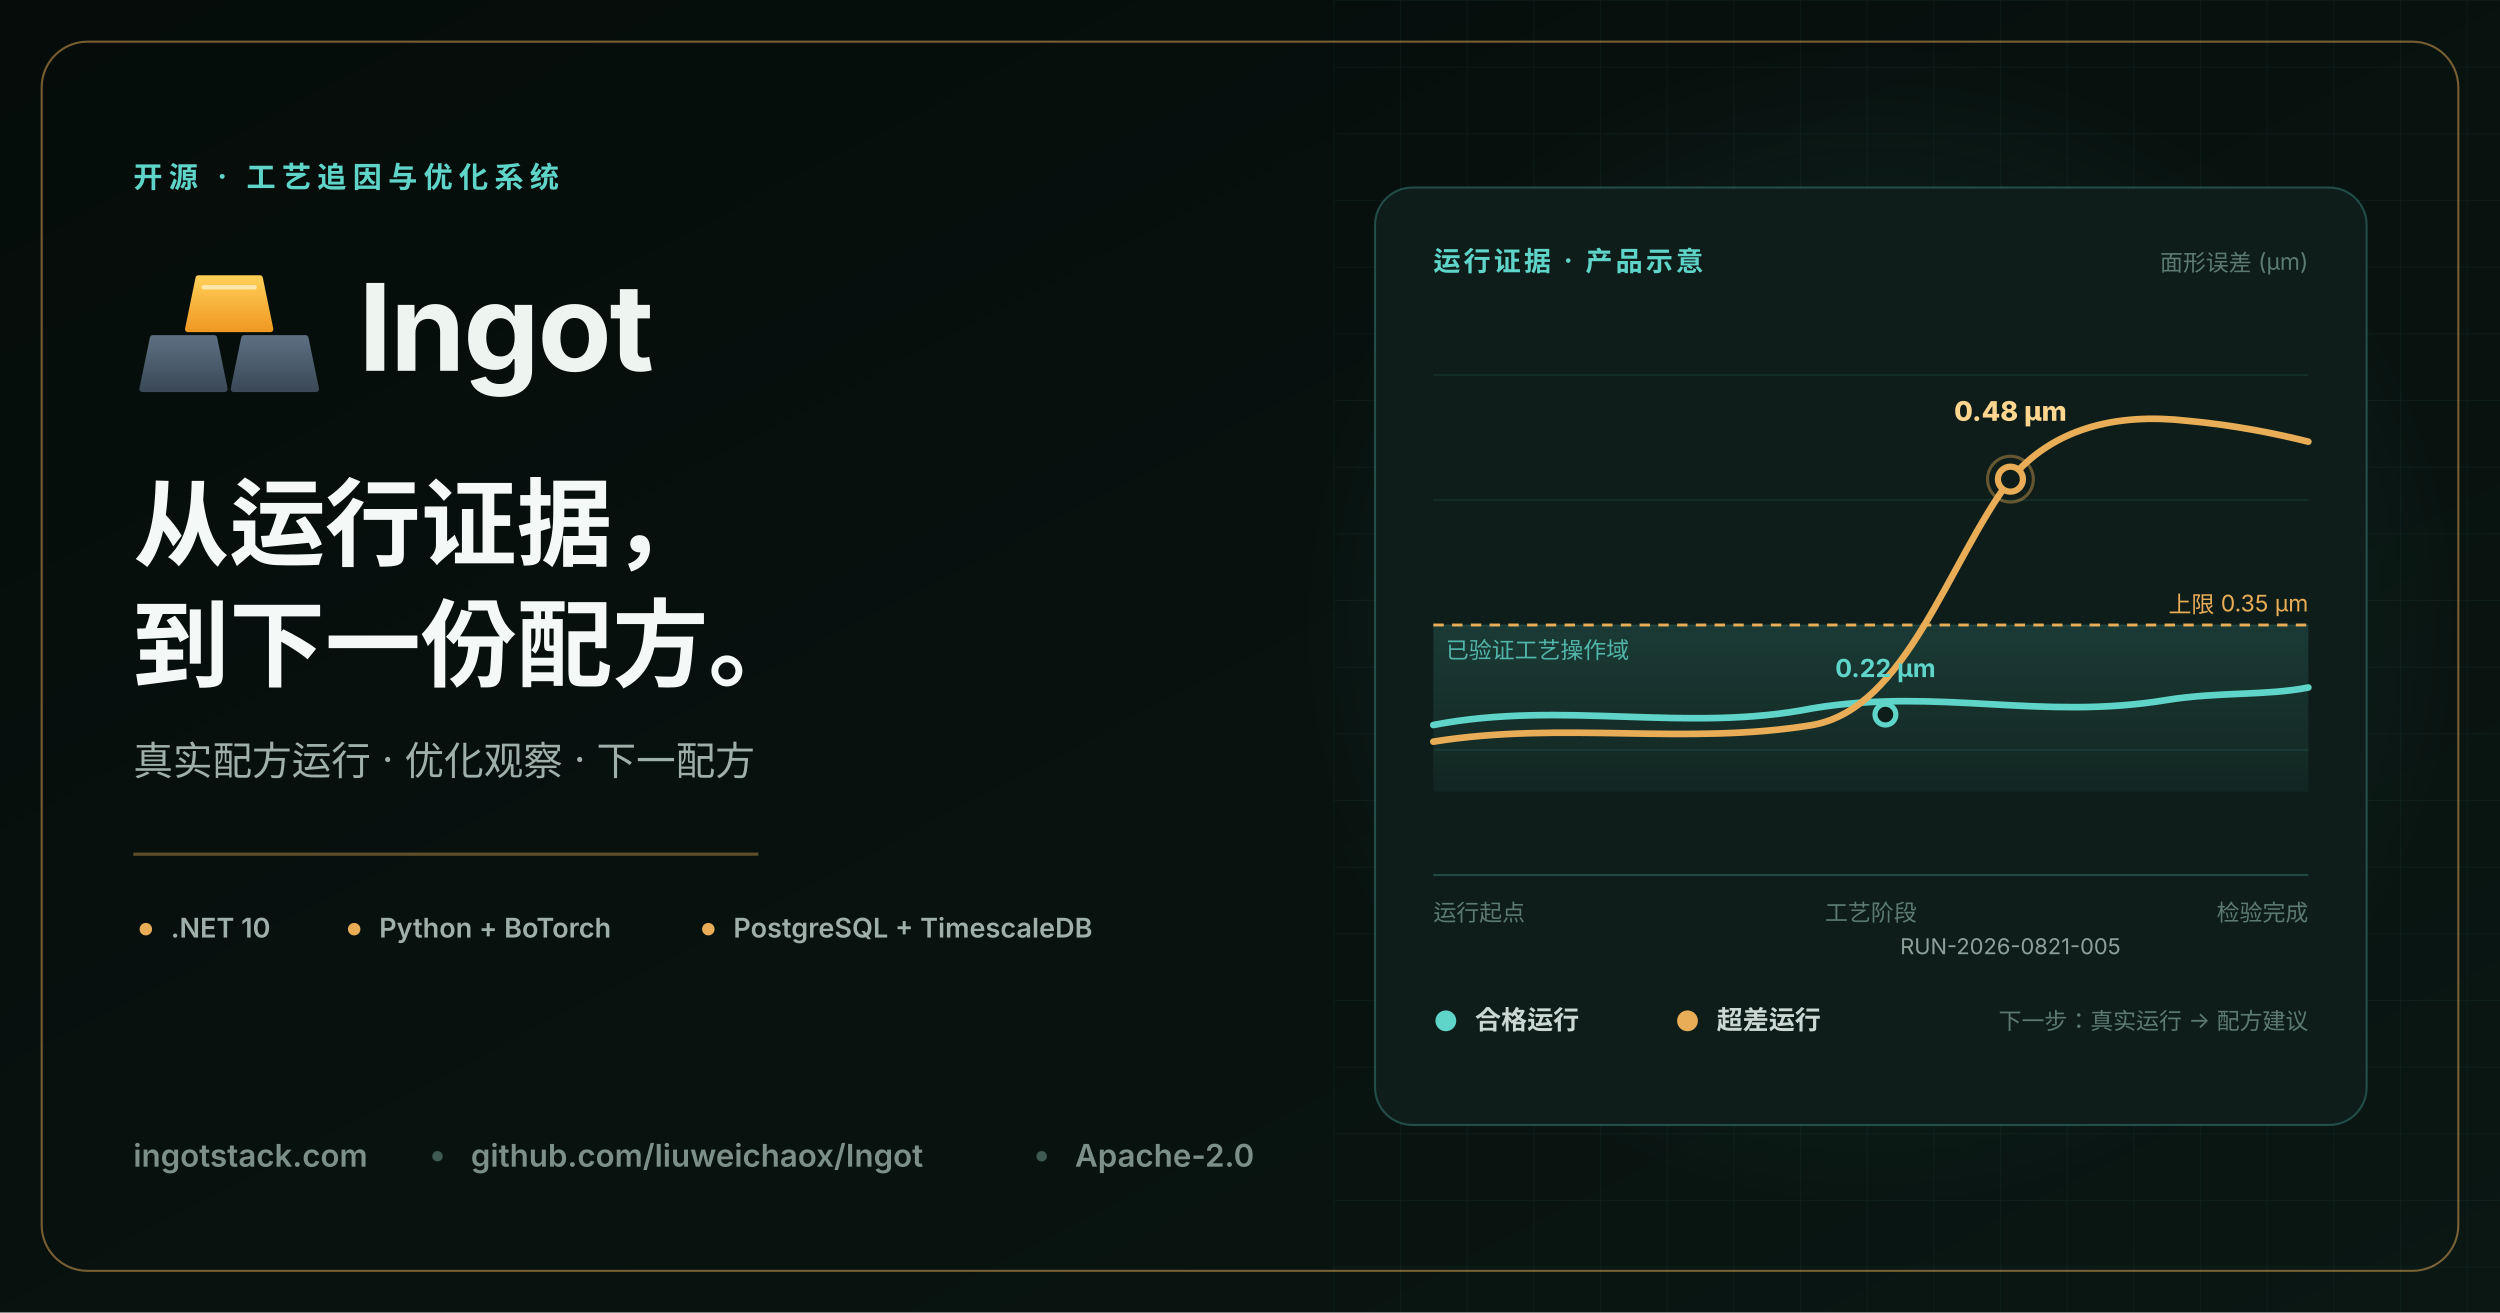
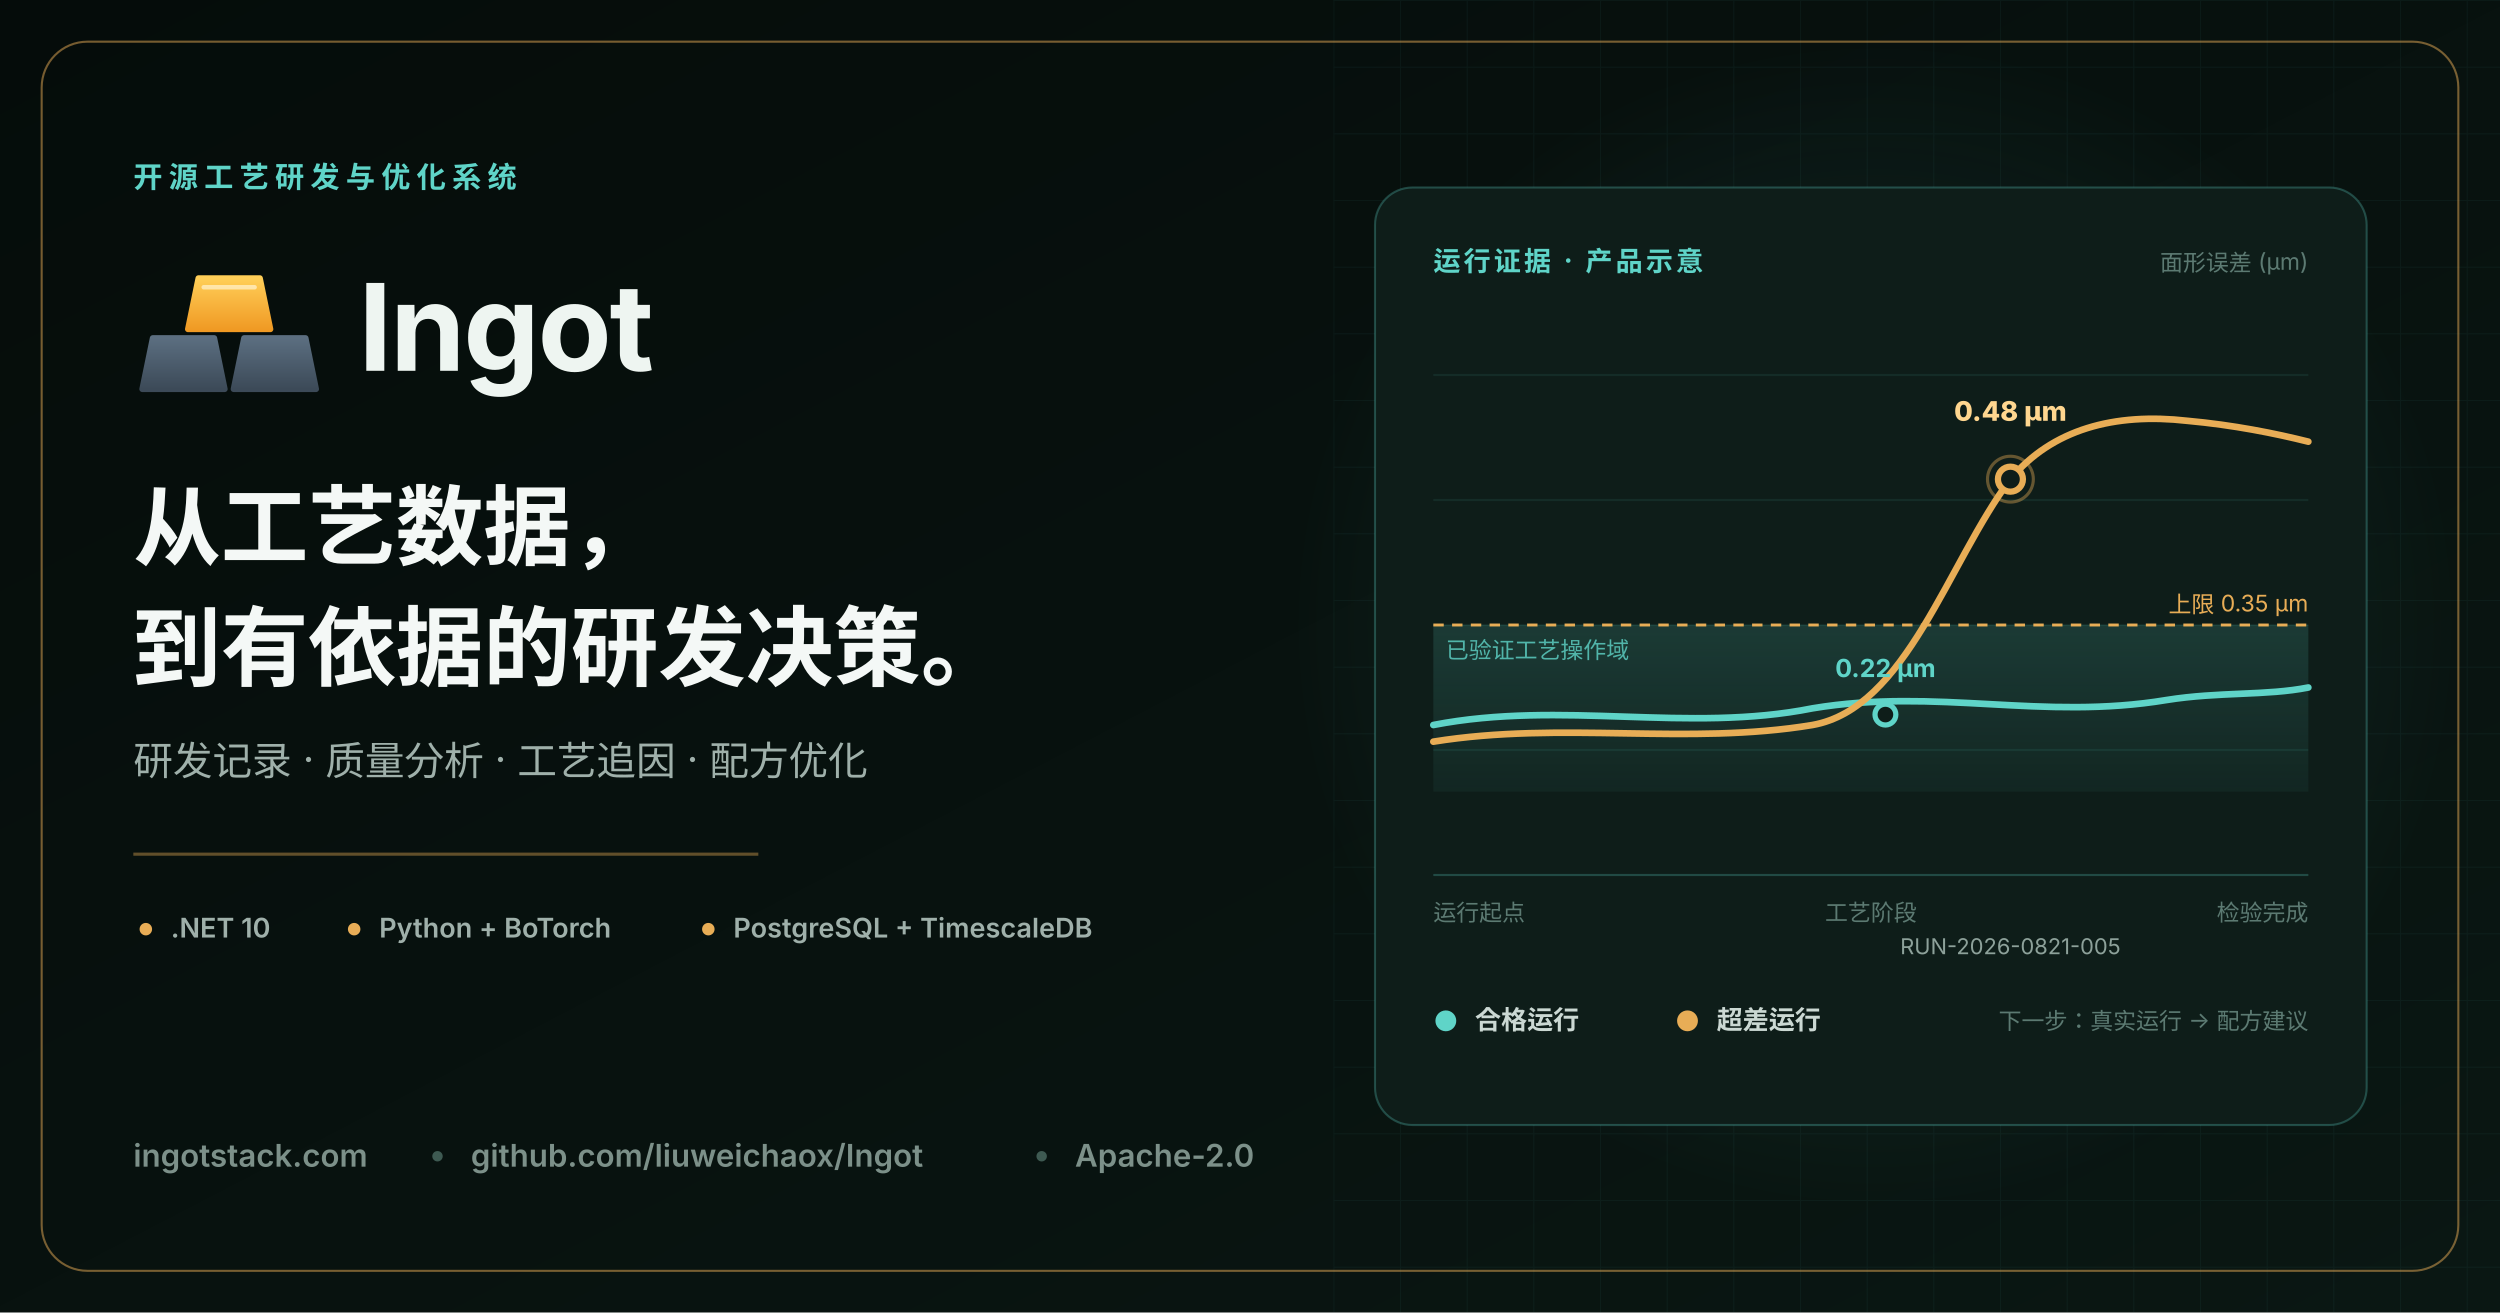
<svg xmlns="http://www.w3.org/2000/svg" viewBox="0 0 1200 630" font-family="Inter, 'PingFang SC', 'Microsoft YaHei', system-ui, sans-serif">
  <defs>
    <linearGradient id="bg" x1="0" y1="0" x2="1" y2="1">
      <stop stop-color="#050C0A" />
      <stop offset="1" stop-color="#0A1713" />
    </linearGradient>
    <linearGradient id="gold" x1="0" y1="0" x2="0" y2="1">
      <stop offset="0" stop-color="#FFCE57" />
      <stop offset="1" stop-color="#F09A24" />
    </linearGradient>
    <linearGradient id="steel" x1="0" y1="0" x2="0" y2="1">
      <stop offset="0" stop-color="#5B6E80" />
      <stop offset="1" stop-color="#3C4A58" />
    </linearGradient>
    <radialGradient id="halo" cx="0.5" cy="0.5" r="0.5">
      <stop stop-color="#5FD4C8" stop-opacity="0.16" />
      <stop offset="1" stop-color="#5FD4C8" stop-opacity="0" />
    </radialGradient>
    <linearGradient id="band" x1="0" y1="0" x2="0" y2="1">
      <stop stop-color="#5FD4C8" stop-opacity="0.16" />
      <stop offset="1" stop-color="#5FD4C8" stop-opacity="0.05" />
    </linearGradient>
    <pattern id="grid" width="32" height="32" patternUnits="userSpaceOnUse">
      <path d="M32 0H0V32" fill="none" stroke="#5FD4C8" stroke-opacity="0.05" />
    </pattern>
  </defs>
  <rect width="1200" height="630" fill="url(#bg)" />
  <rect x="640" width="560" height="630" fill="url(#grid)" />
  <circle cx="900" cy="300" r="280" fill="url(#halo)" />
  <rect x="20" y="20" width="1160" height="590" rx="22" fill="none" stroke="#E8AD56" stroke-opacity="0.5" />
-   <text x="64" y="90" font-size="14" font-weight="700" fill="#5FD4C8" letter-spacing="3">开源 · 工艺追因与优化系统</text>
+   <text x="64" y="90" font-size="14" font-weight="700" fill="#5FD4C8" letter-spacing="3">开源工艺研发与优化系统</text>
  <g transform="translate(64,112)">
    <svg width="92" height="92" viewBox="0 0 128 128">
      <g stroke-linejoin="round">
        <path d="M43.5 30 H84.5 L91.5 64 H36.5 Z" fill="url(#gold)" stroke="url(#gold)" stroke-width="4" />
        <path d="M47 36 H81" fill="none" stroke="#FFEDC0" stroke-width="3" stroke-linecap="round" opacity="0.8" />
        <path d="M13 70 H54 L61 104 H6 Z" fill="url(#steel)" stroke="url(#steel)" stroke-width="4" />
        <path d="M74 70 H115 L122 104 H67 Z" fill="url(#steel)" stroke="url(#steel)" stroke-width="4" />
      </g>
    </svg>
    <text x="108" y="66" font-size="58" font-weight="700" letter-spacing="-1" fill="#EEF5F1">Ingot</text>
  </g>
  <g transform="translate(64,268)">
-     <text y="0" font-size="46" font-weight="800" fill="#F4F8F6">从运行证据，</text>
-     <text y="58" font-size="46" font-weight="800" fill="#F4F8F6">到下一份配方。</text>
+     <text y="0" font-size="42" font-weight="800" fill="#F4F8F6">从工艺数据，</text>
+     <text y="58" font-size="42" font-weight="800" fill="#F4F8F6">到有依据的研发决策。</text>
  </g>
-   <text x="64" y="372" font-size="19" fill="#9FB0AA">真实配方运行 · 优化观察 · 下一配方</text>
+   <text x="64" y="372" font-size="19" fill="#9FB0AA">研发记录 · 质量分析 · 工艺追因 · 配方优化</text>
  <path d="M64 410h300" stroke="#E8AD56" stroke-opacity="0.4" stroke-width="1.5" />
  <g font-size="13" font-weight="600" fill="#9FB0AA">
    <circle cx="70" cy="446" r="3" fill="#E8AD56" />
    <text x="82" y="450">.NET 10</text>
    <circle cx="170" cy="446" r="3" fill="#E8AD56" />
    <text x="182" y="450">Python + BoTorch</text>
    <circle cx="340" cy="446" r="3" fill="#E8AD56" />
    <text x="352" y="450">PostgreSQL + TimescaleDB</text>
  </g>
  <g font-size="15" font-weight="600" fill="#7C9089">
    <text x="64" y="560">ingotstack.com</text>
    <circle cx="210" cy="555" r="2.5" fill="#3E5A52" />
    <text x="226" y="560">github.com/liuweichaox/Ingot</text>
    <circle cx="500" cy="555" r="2.5" fill="#3E5A52" />
    <text x="516" y="560">Apache-2.0</text>
  </g>
  <g transform="translate(660,90)">
    <rect width="476" height="450" rx="18" fill="#0E1D19" stroke="#5FD4C8" stroke-opacity="0.28" />
    <text x="28" y="40" font-size="13" font-weight="700" fill="#5FD4C8" letter-spacing="1.5">运行证据 · 产品示意</text>
    <text x="448" y="40" font-size="11" fill="#5C7A72" text-anchor="end">面形误差 (μm)</text>
    <g stroke="#5FD4C8" stroke-opacity="0.08">
      <line x1="28" y1="90" x2="448" y2="90" />
      <line x1="28" y1="150" x2="448" y2="150" />
      <line x1="28" y1="210" x2="448" y2="210" />
      <line x1="28" y1="270" x2="448" y2="270" />
      <line x1="28" y1="330" x2="448" y2="330" />
    </g>
    <rect x="28" y="210" width="420" height="80" fill="url(#band)" />
    <line x1="28" y1="210" x2="448" y2="210" stroke="#E8AD56" stroke-width="1.4" stroke-dasharray="5 4" />
    <text x="448" y="204" font-size="11" fill="#E8AD56" text-anchor="end">上限 0.35 μm</text>
    <text x="34" y="226" font-size="11" fill="#5FD4C8" fill-opacity="0.8">已验证工艺操作域</text>
    <path d="M28,258 C90,246 150,262 210,250 C270,240 320,256 380,246 C405,242 428,244 448,240" fill="none" stroke="#5FD4C8" stroke-width="3.2" stroke-linecap="round" />
    <path d="M28,266 C90,256 150,268 210,258 C255,250 275,180 305,140 C325,116 355,108 390,112 C412,114 432,118 448,122" fill="none" stroke="#E8AD56" stroke-width="3.2" stroke-linecap="round" />
    <circle cx="245" cy="253" r="5" fill="#0E1D19" stroke="#5FD4C8" stroke-width="2.5" />
    <text x="245" y="235" font-size="12" font-weight="700" fill="#5FD4C8" text-anchor="middle">0.22 μm</text>
    <circle cx="305" cy="140" r="6" fill="#0E1D19" stroke="#E8AD56" stroke-width="3" />
    <circle cx="305" cy="140" r="11" fill="none" stroke="#E8AD56" stroke-opacity="0.4" stroke-width="1.5" />
    <text x="305" y="112" font-size="13" font-weight="800" fill="#FFD68F" text-anchor="middle">0.48 μm</text>
    <text x="305" y="368" font-size="10.5" fill="#8DA19A" text-anchor="middle">RUN-2026-0821-005</text>
    <line x1="28" y1="330" x2="448" y2="330" stroke="#5FD4C8" stroke-opacity="0.18" />
    <text x="28" y="352" font-size="11" fill="#5C7A72">运行起点</text>
    <text x="448" y="352" font-size="11" fill="#5C7A72" text-anchor="end">检验完成</text>
    <text x="238" y="352" font-size="11" fill="#5C7A72" text-anchor="middle">工艺阶段</text>
    <g font-size="12.5" font-weight="600">
      <circle cx="34" cy="400" r="5" fill="#5FD4C8" />
      <text x="48" y="404" fill="#CBD8D3">合格运行</text>
      <circle cx="150" cy="400" r="5" fill="#E8AD56" />
      <text x="164" y="404" fill="#CBD8D3">超差运行</text>
    </g>
    <text x="448" y="404" font-size="11" fill="#5C7A72" text-anchor="end">下一步：真实运行 → 配方建议</text>
  </g>
</svg>
